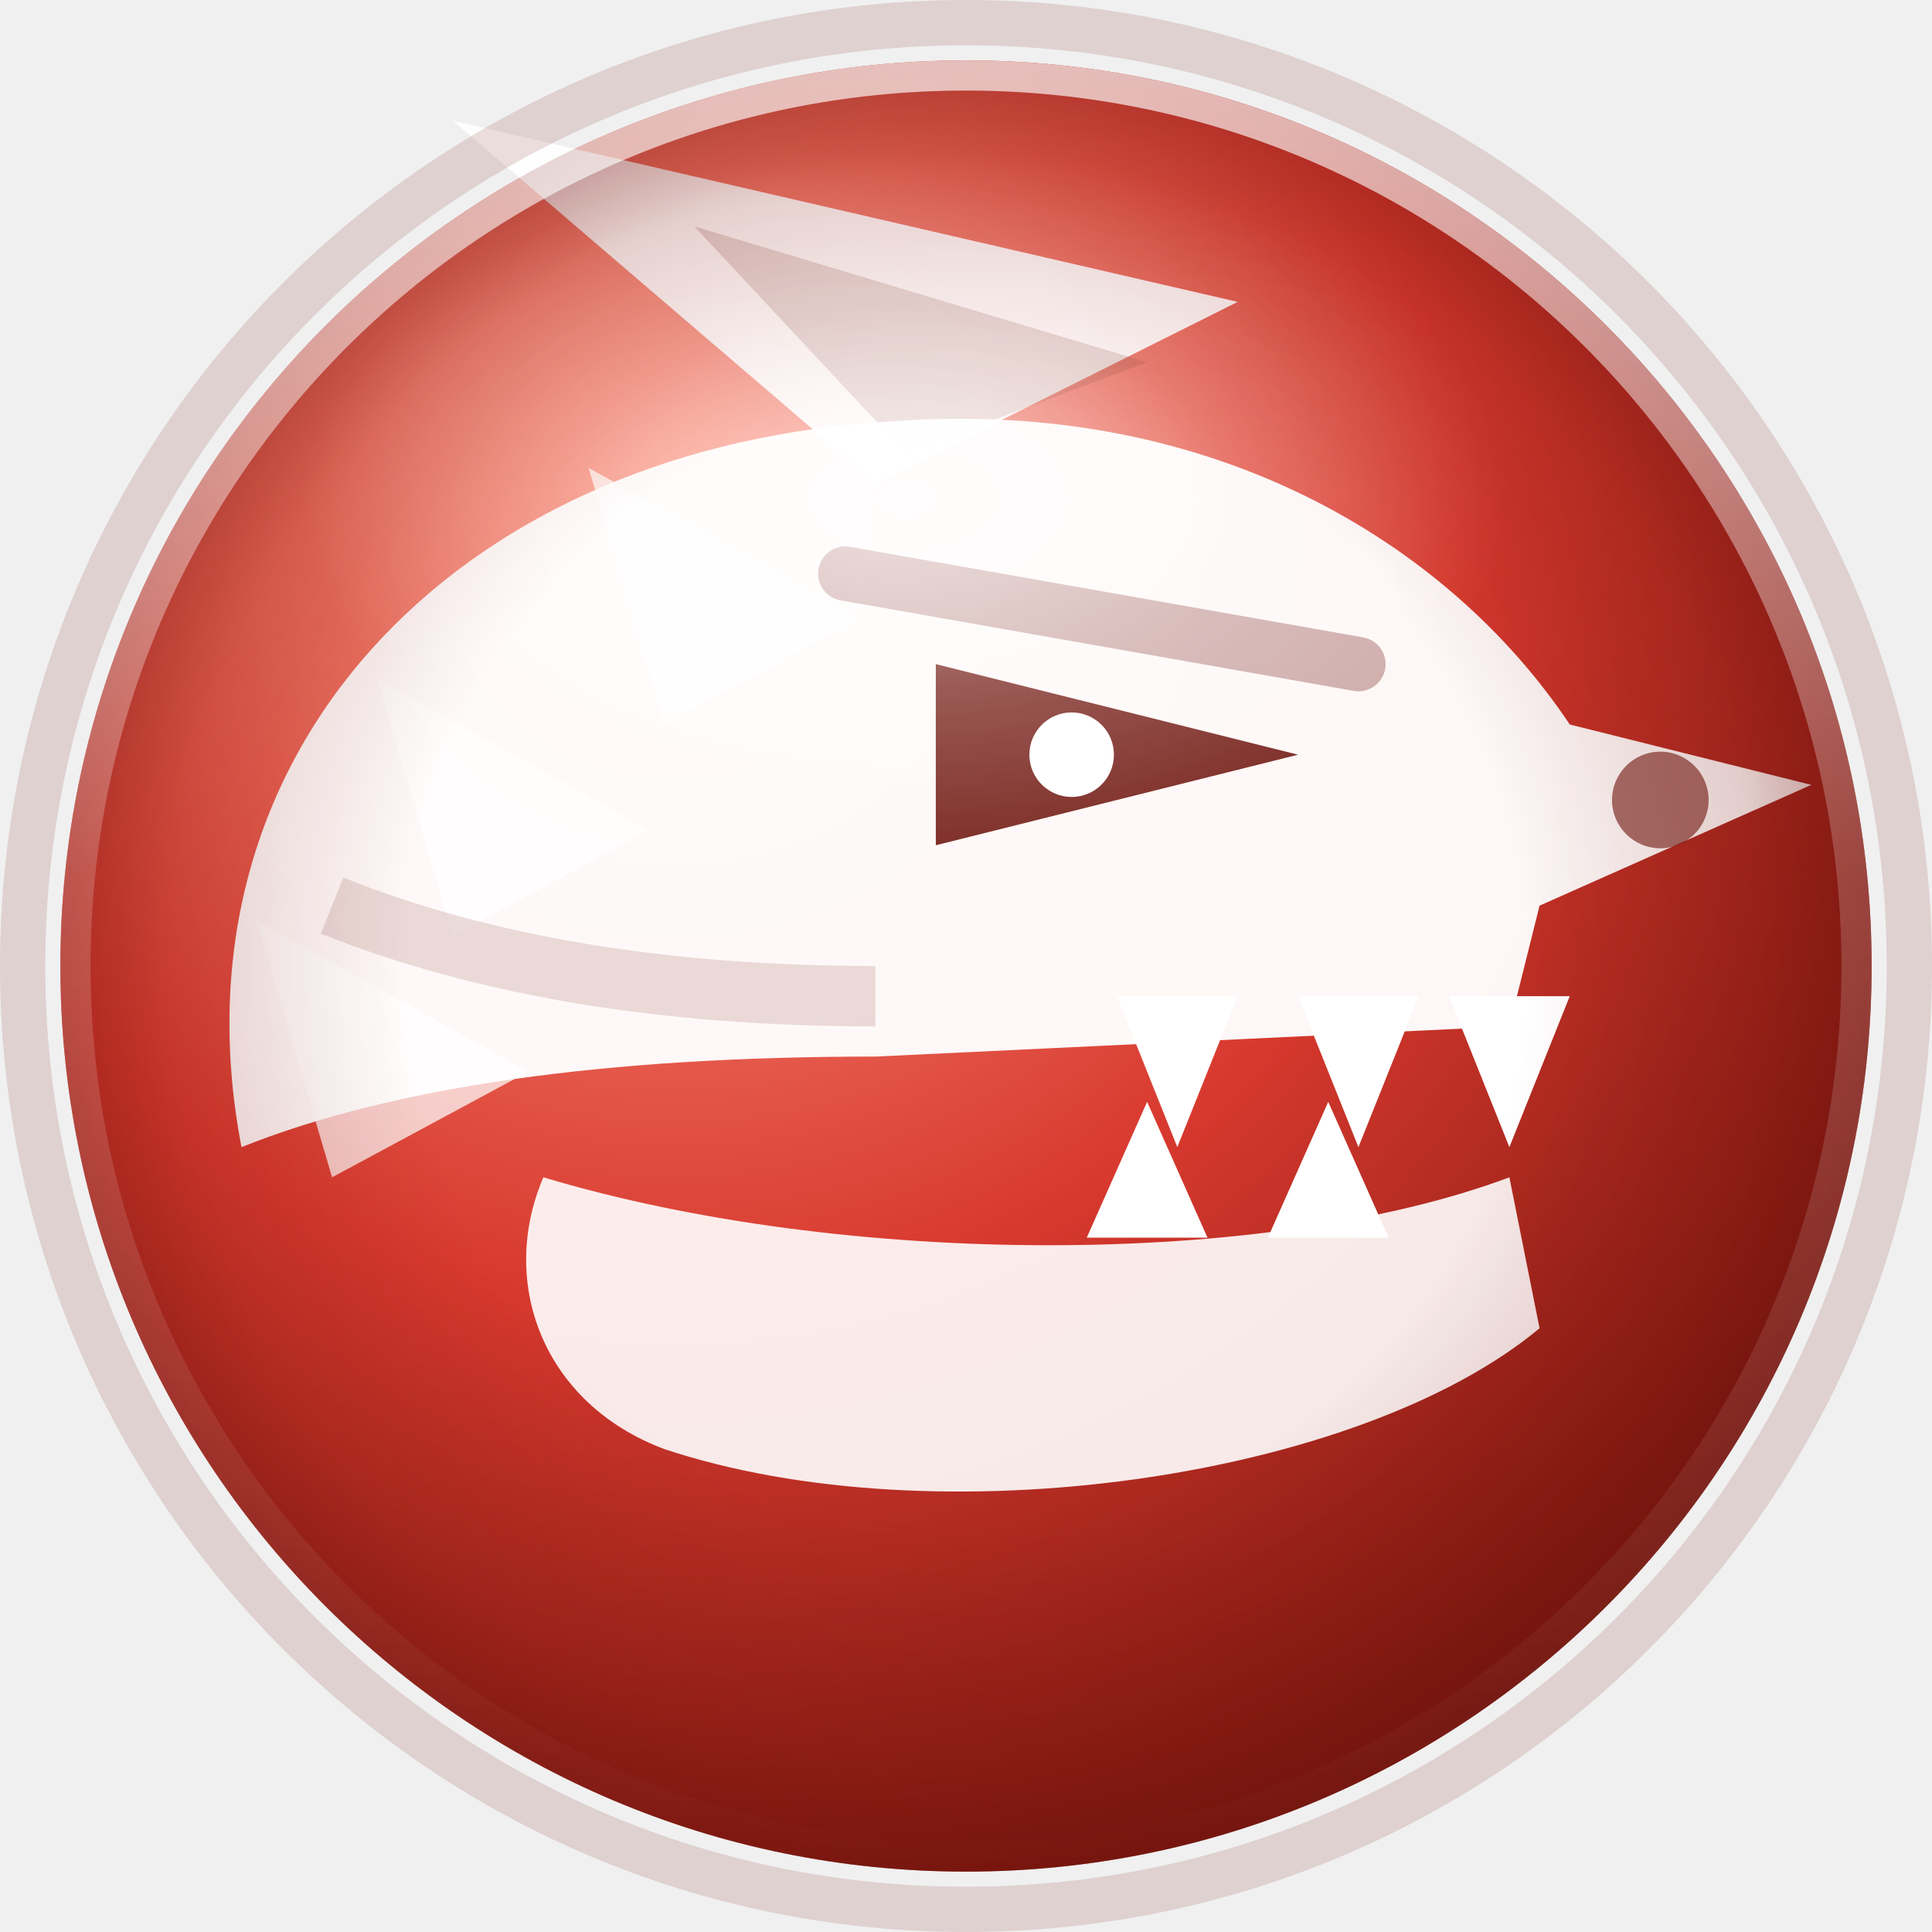
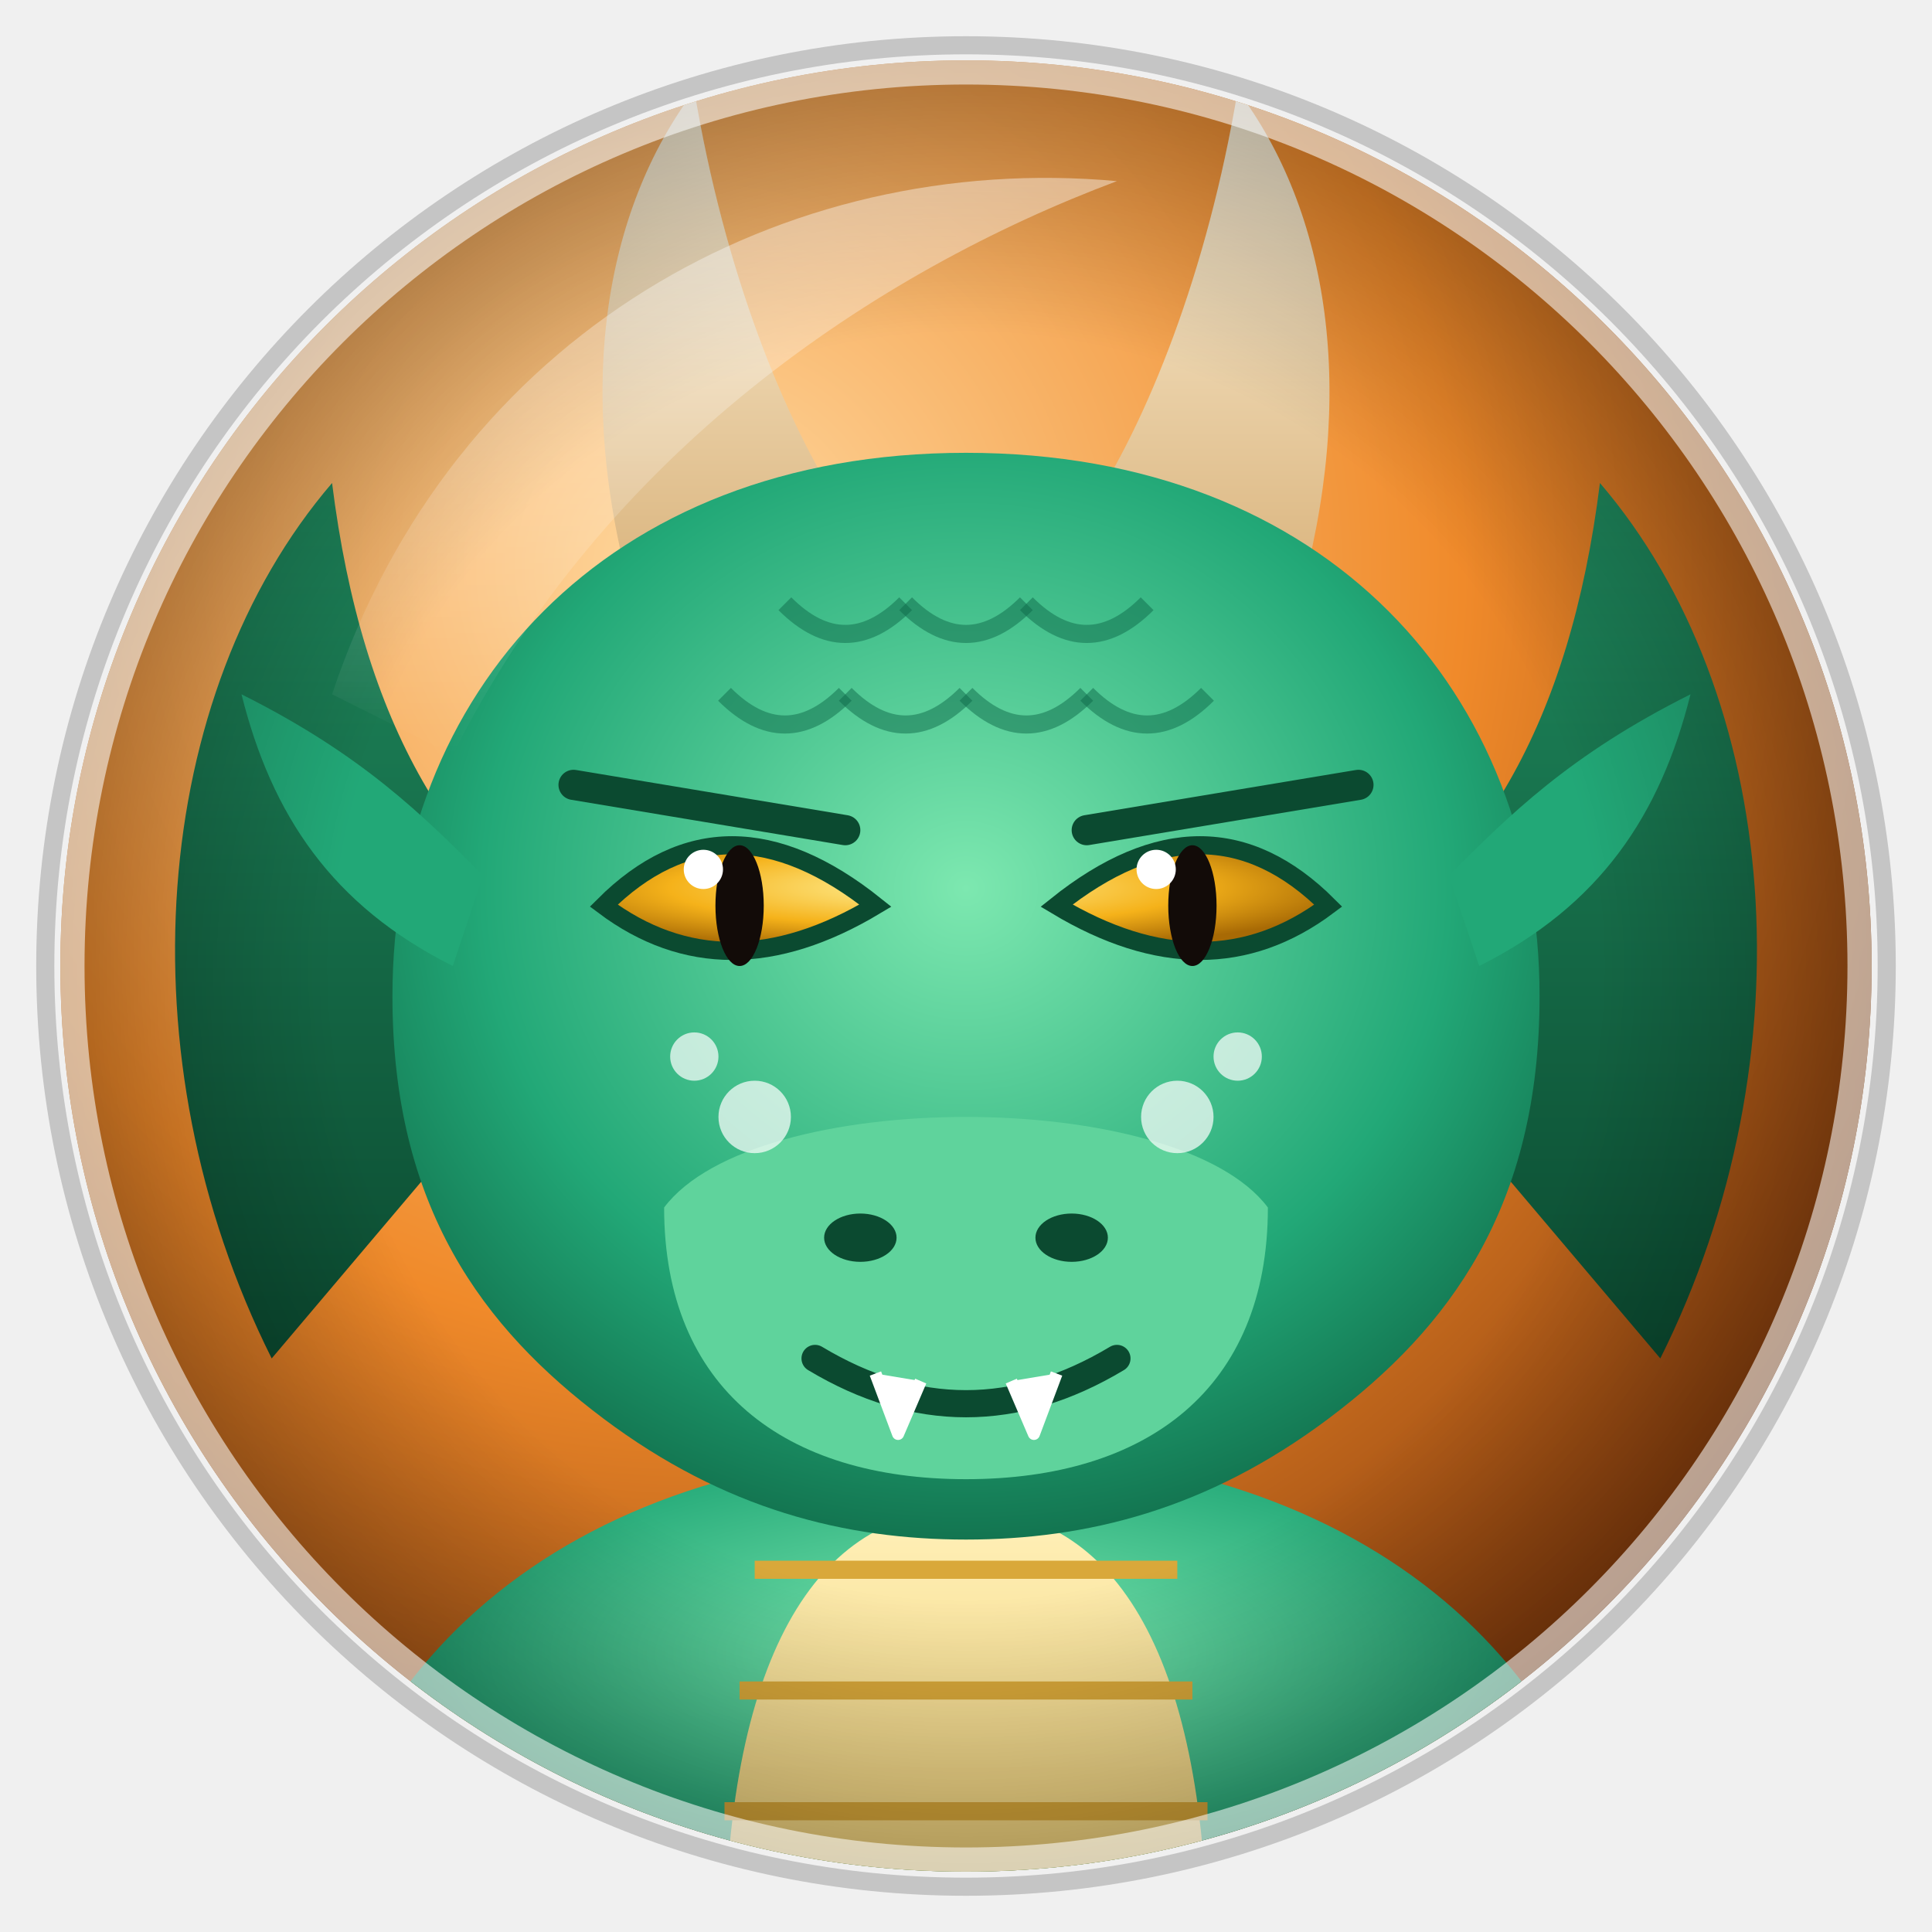
- <svg xmlns="http://www.w3.org/2000/svg" width="128" height="128" viewBox="0 0 128 128" fill="none">
+ <svg xmlns="http://www.w3.org/2000/svg" viewBox="0 0 128 128" fill="none">
  <defs>
-     <radialGradient id="adragonb" cx="34%" cy="26%" r="82%">
-       <stop offset="0" stop-color="#FF9E8A" stop-opacity="1" />
-       <stop offset="0.52" stop-color="#D8392E" stop-opacity="1" />
-       <stop offset="1" stop-color="#6E120B" stop-opacity="1" />
+     <radialGradient id="dgbg" cx=".35" cy=".28" r=".85">
+       <stop offset="0" stop-color="#FFD9A0" />
+       <stop offset=".5" stop-color="#F08A2A" />
+       <stop offset="1" stop-color="#6E2A05" />
    </radialGradient>
-     <radialGradient id="adragons" cx="50%" cy="50%" r="50%">
-       <stop offset="0.62" stop-color="#6E120B" stop-opacity="0" />
-       <stop offset="0.88" stop-color="#6E120B" stop-opacity="0.18" />
-       <stop offset="1" stop-color="#6E120B" stop-opacity="0.42" />
+     <radialGradient id="dgskin" cx=".5" cy=".4" r=".7">
+       <stop offset="0" stop-color="#7DE8B0" />
+       <stop offset="0.6" stop-color="#22A877" />
+       <stop offset="1" stop-color="#0B5A3C" />
    </radialGradient>
-     <radialGradient id="adragong" cx="50%" cy="50%" r="50%">
-       <stop offset="0" stop-color="#FFFFFF" stop-opacity="0.62" />
-       <stop offset="0.55" stop-color="#FFFFFF" stop-opacity="0.2" />
-       <stop offset="1" stop-color="#FFFFFF" stop-opacity="0" />
+     <linearGradient id="dgbelly" x1="0" y1="0" x2="0" y2="1">
+       <stop offset="0" stop-color="#FFF0B8" />
+       <stop offset="1" stop-color="#F0CC6A" />
+     </linearGradient>
+     <linearGradient id="dghorn" x1="0" y1="0" x2="0" y2="1">
+       <stop offset="0" stop-color="#FFF6E0" />
+       <stop offset="1" stop-color="#D9B27A" />
+     </linearGradient>
+     <radialGradient id="dgiris" cx=".45" cy=".4" r=".6">
+       <stop offset="0" stop-color="#FFF29A" />
+       <stop offset="0.6" stop-color="#F5B21A" />
+       <stop offset="1" stop-color="#A86A05" />
    </radialGradient>
-     <linearGradient id="adragonr" x1="0%" y1="0%" x2="0%" y2="100%">
-       <stop offset="0" stop-color="#FFFFFF" stop-opacity="0.9" />
-       <stop offset="0.45" stop-color="#FFFFFF" stop-opacity="0.25" />
-       <stop offset="1" stop-color="#FFFFFF" stop-opacity="0" />
+     <linearGradient id="dgwing" x1="0" y1="0" x2="0" y2="1">
+       <stop offset="0" stop-color="#1F8A5E" />
+       <stop offset="1" stop-color="#0B4A30" />
    </linearGradient>
+     <clipPath id="dgclip">
+       <circle cx="64" cy="64" r="60" />
+     </clipPath>
+     <linearGradient id="dggloss" x1="0" y1="0" x2="0" y2="1">
+       <stop offset="0" stop-color="#fff" stop-opacity=".42" />
+       <stop offset="1" stop-color="#fff" stop-opacity="0" />
+     </linearGradient>
+     <radialGradient id="dgvig" cx=".5" cy=".5" r=".5">
+       <stop offset=".7" stop-color="#000" stop-opacity="0" />
+       <stop offset="1" stop-color="#000" stop-opacity=".28" />
+     </radialGradient>
  </defs>
-   <circle cx="64" cy="64" r="60" fill="url(#adragonb)" />
-   <g>
-     <path d="M22 78 L17 61 L35 71 Z" fill="#FFFFFF" fill-opacity=".72" />
-     <path d="M30 62 L25 45 L43 55 Z" fill="#FFFFFF" fill-opacity=".72" />
-     <path d="M44 48 L39 31 L57 41 Z" fill="#FFFFFF" fill-opacity=".72" />
-     <path d="M58 32 L30 8 L82 20 Z" fill="#FFFFFF" fill-opacity=".93" />
-     <path d="M60 30 L46 15 L76 24 Z" fill="#6E120B" fill-opacity=".18" />
-     <path d="M16 76 C11 50 30 30 58 28 C80 26 96 36 104 48 L120 52 L102 60 L100 68 L58 70 C40 70 26 72 16 76 Z" fill="#FFFFFF" fill-opacity=".96" />
-     <path d="M74 66 L78 76 L82 66 Z" fill="#FFFFFF" />
-     <path d="M86 66 L90 76 L94 66 Z" fill="#FFFFFF" />
-     <path d="M96 66 L100 76 L104 66 Z" fill="#FFFFFF" />
-     <path d="M36 78 C56 84 84 84 100 78 L102 88 C90 98 62 102 44 96 C36 93 33 85 36 78 Z" fill="#FFFFFF" fill-opacity=".9" />
-     <path d="M72 82 L76 73 L80 82 Z" fill="#FFFFFF" />
-     <path d="M84 82 L88 73 L92 82 Z" fill="#FFFFFF" />
-     <path d="M62 44 L86 50 L62 56 Z" fill="#6E120B" fill-opacity=".86" />
-     <circle cx="71" cy="50" r="2.8" fill="#FFFFFF" />
-     <path d="M56 38 L90 44" stroke="#6E120B" stroke-opacity=".32" stroke-width="3.6" stroke-linecap="round" />
-     <circle cx="110" cy="53" r="3.2" fill="#6E120B" fill-opacity=".6" />
-     <path d="M22 60 C32 64 44 66 58 66" stroke="#6E120B" stroke-opacity=".14" stroke-width="4" fill="none" />
+   <circle cx="64" cy="64" r="60" fill="url(#dgbg)" />
+   <g clip-path="url(#dgclip)">
+     <path d="M18 90 C8 70 10 46 22 32 C24 48 30 58 40 64 Z M110 90 C120 70 118 46 106 32 C104 48 98 58 88 64 Z" fill="url(#dgwing)" />
+     <path d="M64 96 C90 96 106 110 108 130 H20 C22 110 38 96 64 96 Z" fill="url(#dgskin)" />
+     <path d="M64 100 C74 100 80 110 80 130 H48 C48 110 54 100 64 100 Z" fill="url(#dgbelly)" />
+     <path d="M50 104 H78 M49 112 H79 M48 120 H80" stroke="#D9A83A" stroke-width="1.2" />
+     <path d="M42 40 C38 26 40 14 46 6 C48 18 52 28 56 34 Z M86 40 C90 26 88 14 82 6 C80 18 76 28 72 34 Z" fill="url(#dghorn)" />
+     <path d="M64 30 C88 30 102 46 102 66 C102 80 96 88 88 94 C80 100 72 102 64 102 C56 102 48 100 40 94 C32 88 26 80 26 66 C26 46 40 30 64 30 Z" fill="url(#dgskin)" />
+     <path d="M52 40 Q56 44 60 40" fill="none" stroke="#0E6A4A" stroke-opacity=".5" stroke-width="1.2" />
+     <path d="M60 40 Q64 44 68 40" fill="none" stroke="#0E6A4A" stroke-opacity=".5" stroke-width="1.2" />
+     <path d="M68 40 Q72 44 76 40" fill="none" stroke="#0E6A4A" stroke-opacity=".5" stroke-width="1.2" />
+     <path d="M48 46 Q52 50 56 46" fill="none" stroke="#0E6A4A" stroke-opacity=".5" stroke-width="1.2" />
+     <path d="M56 46 Q60 50 64 46" fill="none" stroke="#0E6A4A" stroke-opacity=".5" stroke-width="1.2" />
+     <path d="M64 46 Q68 50 72 46" fill="none" stroke="#0E6A4A" stroke-opacity=".5" stroke-width="1.2" />
+     <path d="M72 46 Q76 50 80 46" fill="none" stroke="#0E6A4A" stroke-opacity=".5" stroke-width="1.2" />
+     <path d="M30 64 C22 60 18 54 16 46 C24 50 28 54 32 58 Z M98 64 C106 60 110 54 112 46 C104 50 100 54 96 58 Z" fill="#22A877" />
+     <path d="M44 80 C50 72 78 72 84 80 C84 92 76 98 64 98 C52 98 44 92 44 80 Z" fill="#5FD39C" />
+     <ellipse cx="57" cy="82" rx="2.4" ry="1.6" fill="#0B4A30" />
+     <ellipse cx="71" cy="82" rx="2.4" ry="1.6" fill="#0B4A30" />
+     <path d="M54 90 Q64 96 74 90" fill="none" stroke="#0B4A30" stroke-width="1.8" stroke-linecap="round" />
+     <path d="M58 91 L59.5 95 L61 91.5 M67 91.5 L68.5 95 L70 91" fill="#fff" stroke="#fff" stroke-width=".8" stroke-linejoin="round" />
+     <path d="M40 60 Q48 52 58 60 Q48 66 40 60 Z M88 60 Q80 52 70 60 Q80 66 88 60 Z" fill="url(#dgiris)" stroke="#0B4A30" stroke-width="1.2" />
+     <ellipse cx="49" cy="60" rx="1.6" ry="4" fill="#120B08" />
+     <ellipse cx="79" cy="60" rx="1.6" ry="4" fill="#120B08" />
+     <circle cx="46.6" cy="57.6" r="1.3" fill="#fff" />
+     <circle cx="76.6" cy="57.6" r="1.3" fill="#fff" />
+     <path d="M38 52 L56 55 M90 52 L72 55" stroke="#0B4A30" stroke-width="2" stroke-linecap="round" />
+     <g fill="#fff" opacity=".7">
+       <circle cx="50" cy="74" r="2.4" />
+       <circle cx="46" cy="70" r="1.6" />
+       <circle cx="78" cy="74" r="2.4" />
+       <circle cx="82" cy="70" r="1.6" />
+     </g>
+     <circle cx="64" cy="64" r="60" fill="url(#dgvig)" />
  </g>
-   <circle cx="64" cy="64" r="60" fill="url(#adragons)" />
-   <ellipse cx="60" cy="33" rx="40" ry="23" fill="url(#adragong)" />
-   <circle cx="64" cy="64" r="59" stroke="url(#adragonr)" stroke-width="2" opacity="0.75" />
-   <circle cx="64" cy="64" r="62.5" stroke="#6E120B" stroke-opacity="0.14" stroke-width="3" />
+   <path d="M22 46 C30 22 52 10 74 12 C58 18 40 30 30 50 Z" fill="url(#dggloss)" />
+   <circle cx="64" cy="64" r="59.2" fill="none" stroke="#fff" stroke-opacity=".55" stroke-width="1.6" />
+   <circle cx="64" cy="64" r="61" fill="none" stroke="#000" stroke-opacity=".18" stroke-width="1.2" />
</svg>
